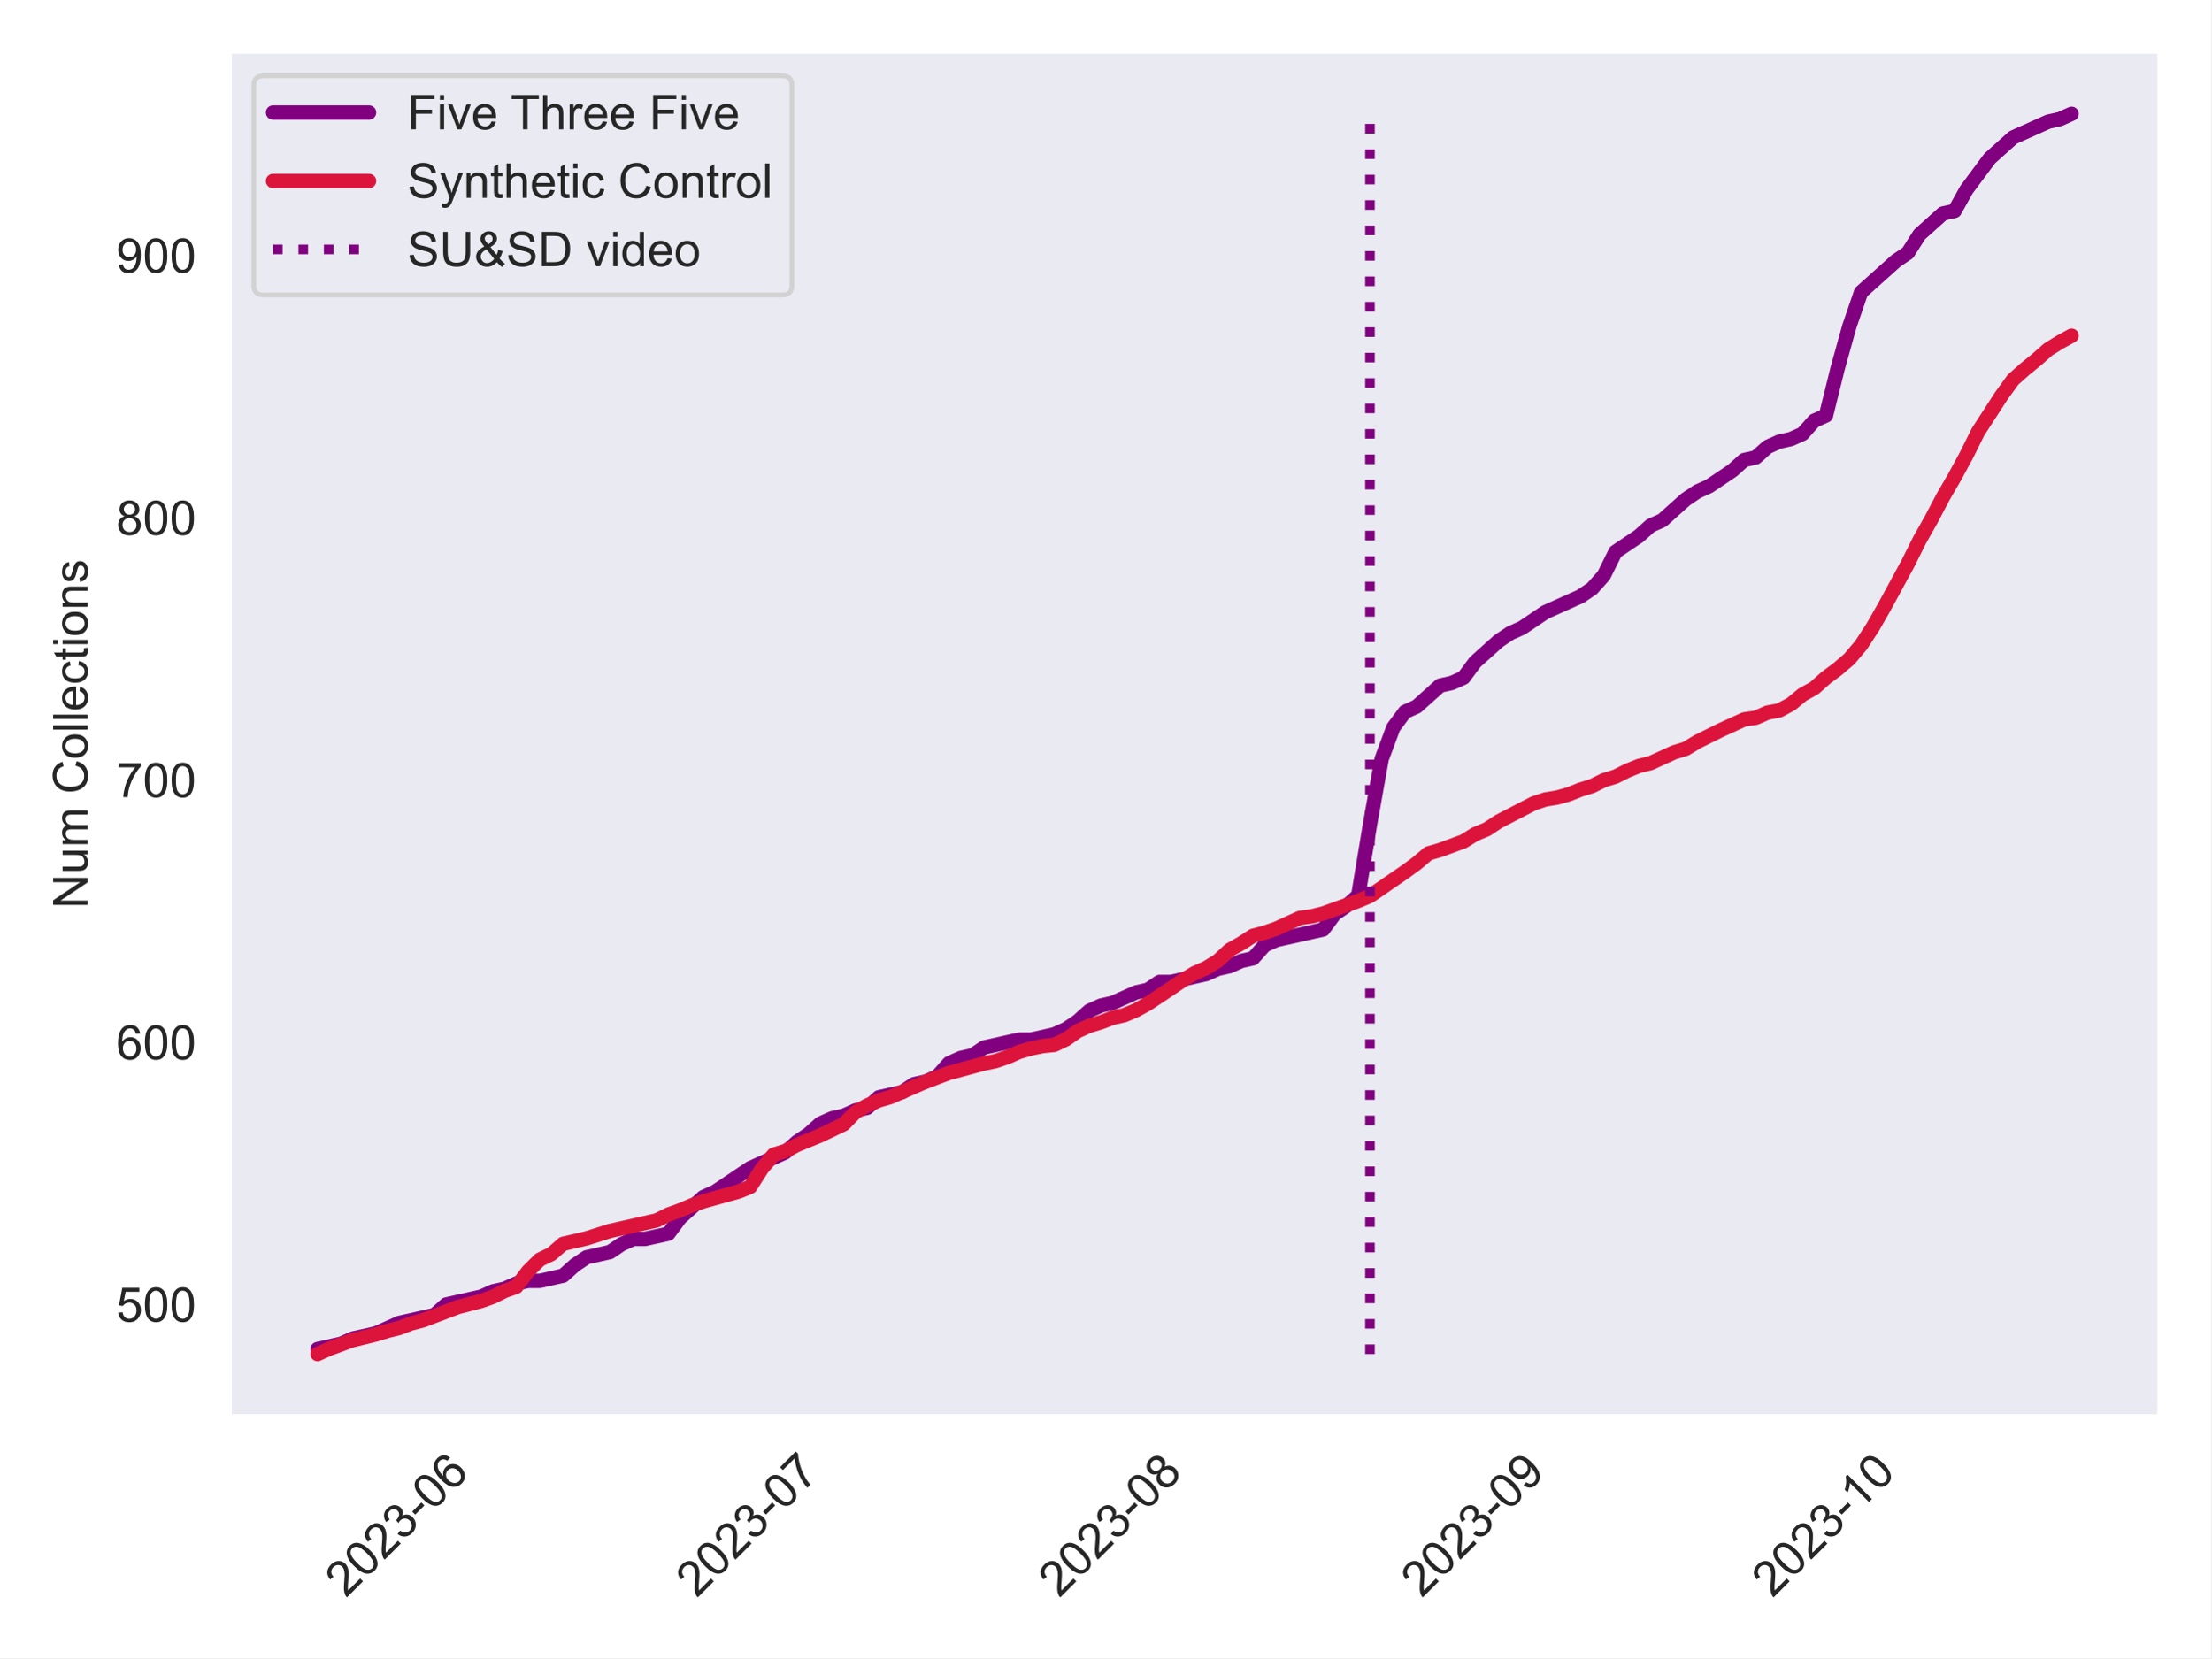
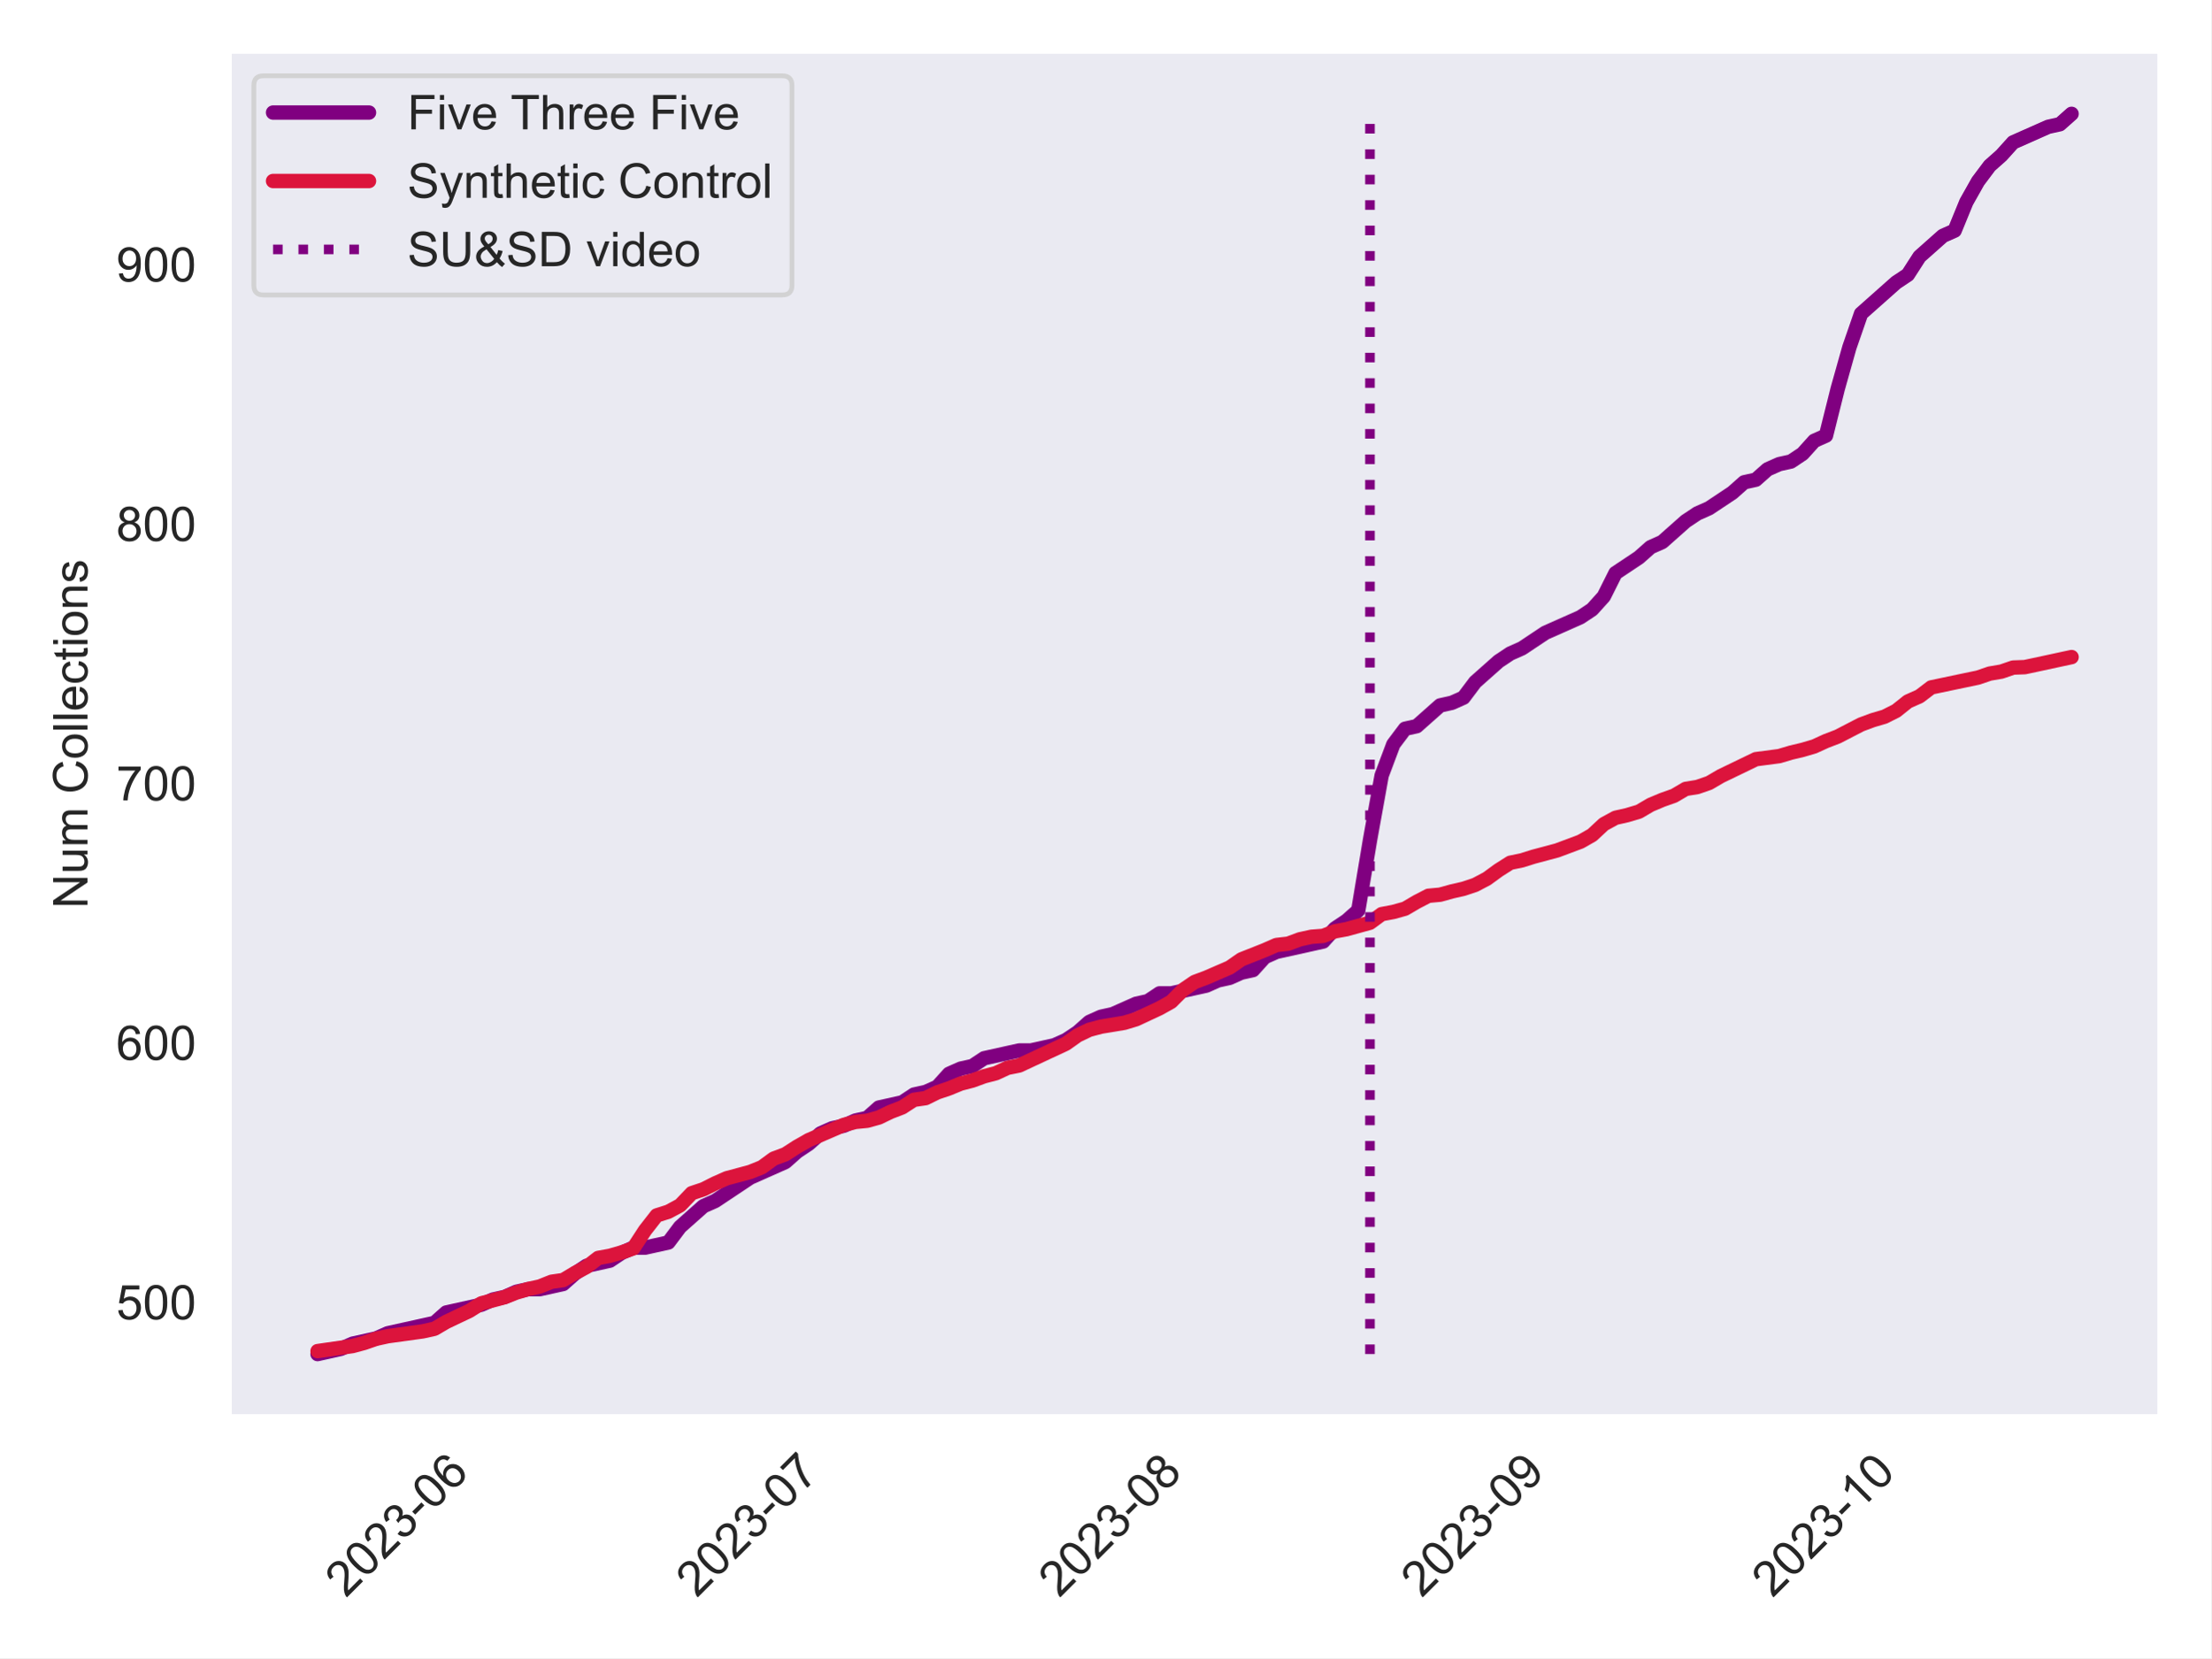
<svg xmlns="http://www.w3.org/2000/svg" xmlns:xlink="http://www.w3.org/1999/xlink" width="460.8pt" height="345.6pt" viewBox="0 0 460.8 345.6" version="1.1">
  <defs>
    <style type="text/css">*{stroke-linejoin: round; stroke-linecap: butt}</style>
  </defs>
  <g id="figure_1">
    <g id="patch_1">
      <path d="M 0 345.6  L 460.8 345.6  L 460.8 0  L 0 0  z " style="fill: #ffffff" />
    </g>
    <g id="axes_1">
      <g id="patch_2">
        <path d="M 47.9 295.153  L 450 295.153  L 450 10.8  L 47.9 10.8  z " style="fill: #eaeaf2" />
      </g>
      <g id="matplotlib.axis_1">
        <g id="xtick_1">
          <g id="text_1">
            <g style="fill: #262626" transform="translate(72.09029 333.1617) rotate(-45) scale(0.1 -0.1)">
              <defs>
                <path id="ArialMT-32" d="M 3222 541  L 3222 0  L 194 0  Q 188 203 259 391  Q 375 700 629 1000  Q 884 1300 1366 1694  Q 2113 2306 2375 2664  Q 2638 3022 2638 3341  Q 2638 3675 2398 3904  Q 2159 4134 1775 4134  Q 1369 4134 1125 3890  Q 881 3647 878 3216  L 300 3275  Q 359 3922 746 4261  Q 1134 4600 1788 4600  Q 2447 4600 2831 4234  Q 3216 3869 3216 3328  Q 3216 3053 3103 2787  Q 2991 2522 2730 2228  Q 2469 1934 1863 1422  Q 1356 997 1212 845  Q 1069 694 975 541  L 3222 541  z " transform="scale(0.015625)" />
                <path id="ArialMT-30" d="M 266 2259  Q 266 3072 433 3567  Q 600 4063 929 4331  Q 1259 4600 1759 4600  Q 2128 4600 2406 4451  Q 2684 4303 2865 4023  Q 3047 3744 3150 3342  Q 3253 2941 3253 2259  Q 3253 1453 3087 958  Q 2922 463 2592 192  Q 2263 -78 1759 -78  Q 1097 -78 719 397  Q 266 969 266 2259  z M 844 2259  Q 844 1131 1108 757  Q 1372 384 1759 384  Q 2147 384 2411 759  Q 2675 1134 2675 2259  Q 2675 3391 2411 3762  Q 2147 4134 1753 4134  Q 1366 4134 1134 3806  Q 844 3388 844 2259  z " transform="scale(0.015625)" />
                <path id="ArialMT-33" d="M 269 1209  L 831 1284  Q 928 806 1161 595  Q 1394 384 1728 384  Q 2125 384 2398 659  Q 2672 934 2672 1341  Q 2672 1728 2419 1979  Q 2166 2231 1775 2231  Q 1616 2231 1378 2169  L 1441 2663  Q 1497 2656 1531 2656  Q 1891 2656 2178 2843  Q 2466 3031 2466 3422  Q 2466 3731 2256 3934  Q 2047 4138 1716 4138  Q 1388 4138 1169 3931  Q 950 3725 888 3313  L 325 3413  Q 428 3978 793 4289  Q 1159 4600 1703 4600  Q 2078 4600 2393 4439  Q 2709 4278 2876 4000  Q 3044 3722 3044 3409  Q 3044 3113 2884 2869  Q 2725 2625 2413 2481  Q 2819 2388 3044 2092  Q 3269 1797 3269 1353  Q 3269 753 2831 336  Q 2394 -81 1725 -81  Q 1122 -81 723 278  Q 325 638 269 1209  z " transform="scale(0.015625)" />
                <path id="ArialMT-2d" d="M 203 1375  L 203 1941  L 1931 1941  L 1931 1375  L 203 1375  z " transform="scale(0.015625)" />
                <path id="ArialMT-36" d="M 3184 3459  L 2625 3416  Q 2550 3747 2413 3897  Q 2184 4138 1850 4138  Q 1581 4138 1378 3988  Q 1113 3794 959 3422  Q 806 3050 800 2363  Q 1003 2672 1297 2822  Q 1591 2972 1913 2972  Q 2475 2972 2870 2558  Q 3266 2144 3266 1488  Q 3266 1056 3080 686  Q 2894 316 2569 119  Q 2244 -78 1831 -78  Q 1128 -78 684 439  Q 241 956 241 2144  Q 241 3472 731 4075  Q 1159 4600 1884 4600  Q 2425 4600 2770 4297  Q 3116 3994 3184 3459  z M 888 1484  Q 888 1194 1011 928  Q 1134 663 1356 523  Q 1578 384 1822 384  Q 2178 384 2434 671  Q 2691 959 2691 1453  Q 2691 1928 2437 2201  Q 2184 2475 1800 2475  Q 1419 2475 1153 2201  Q 888 1928 888 1484  z " transform="scale(0.015625)" />
              </defs>
              <use xlink:href="#ArialMT-32" />
              <use xlink:href="#ArialMT-30" x="55.615" />
              <use xlink:href="#ArialMT-32" x="111.23" />
              <use xlink:href="#ArialMT-33" x="166.846" />
              <use xlink:href="#ArialMT-2d" x="222.461" />
              <use xlink:href="#ArialMT-30" x="255.762" />
              <use xlink:href="#ArialMT-36" x="311.377" />
            </g>
          </g>
        </g>
        <g id="xtick_2">
          <g id="text_2">
            <g style="fill: #262626" transform="translate(145.1994 333.1617) rotate(-45) scale(0.1 -0.1)">
              <defs>
                <path id="ArialMT-37" d="M 303 3981  L 303 4522  L 3269 4522  L 3269 4084  Q 2831 3619 2401 2847  Q 1972 2075 1738 1259  Q 1569 684 1522 0  L 944 0  Q 953 541 1156 1306  Q 1359 2072 1739 2783  Q 2119 3494 2547 3981  L 303 3981  z " transform="scale(0.015625)" />
              </defs>
              <use xlink:href="#ArialMT-32" />
              <use xlink:href="#ArialMT-30" x="55.615" />
              <use xlink:href="#ArialMT-32" x="111.23" />
              <use xlink:href="#ArialMT-33" x="166.846" />
              <use xlink:href="#ArialMT-2d" x="222.461" />
              <use xlink:href="#ArialMT-30" x="255.762" />
              <use xlink:href="#ArialMT-37" x="311.377" />
            </g>
          </g>
        </g>
        <g id="xtick_3">
          <g id="text_3">
            <g style="fill: #262626" transform="translate(220.7454 333.1617) rotate(-45) scale(0.1 -0.1)">
              <defs>
                <path id="ArialMT-38" d="M 1131 2484  Q 781 2613 612 2850  Q 444 3088 444 3419  Q 444 3919 803 4259  Q 1163 4600 1759 4600  Q 2359 4600 2725 4251  Q 3091 3903 3091 3403  Q 3091 3084 2923 2848  Q 2756 2613 2416 2484  Q 2838 2347 3058 2040  Q 3278 1734 3278 1309  Q 3278 722 2862 322  Q 2447 -78 1769 -78  Q 1091 -78 675 323  Q 259 725 259 1325  Q 259 1772 486 2073  Q 713 2375 1131 2484  z M 1019 3438  Q 1019 3113 1228 2906  Q 1438 2700 1772 2700  Q 2097 2700 2305 2904  Q 2513 3109 2513 3406  Q 2513 3716 2298 3927  Q 2084 4138 1766 4138  Q 1444 4138 1231 3931  Q 1019 3725 1019 3438  z M 838 1322  Q 838 1081 952 856  Q 1066 631 1291 507  Q 1516 384 1775 384  Q 2178 384 2440 643  Q 2703 903 2703 1303  Q 2703 1709 2433 1975  Q 2163 2241 1756 2241  Q 1359 2241 1098 1978  Q 838 1716 838 1322  z " transform="scale(0.015625)" />
              </defs>
              <use xlink:href="#ArialMT-32" />
              <use xlink:href="#ArialMT-30" x="55.615" />
              <use xlink:href="#ArialMT-32" x="111.23" />
              <use xlink:href="#ArialMT-33" x="166.846" />
              <use xlink:href="#ArialMT-2d" x="222.461" />
              <use xlink:href="#ArialMT-30" x="255.762" />
              <use xlink:href="#ArialMT-38" x="311.377" />
            </g>
          </g>
        </g>
        <g id="xtick_4">
          <g id="text_4">
            <g style="fill: #262626" transform="translate(296.2915 333.1617) rotate(-45) scale(0.1 -0.1)">
              <defs>
                <path id="ArialMT-39" d="M 350 1059  L 891 1109  Q 959 728 1153 556  Q 1347 384 1650 384  Q 1909 384 2104 503  Q 2300 622 2425 820  Q 2550 1019 2634 1356  Q 2719 1694 2719 2044  Q 2719 2081 2716 2156  Q 2547 1888 2255 1720  Q 1963 1553 1622 1553  Q 1053 1553 659 1965  Q 266 2378 266 3053  Q 266 3750 677 4175  Q 1088 4600 1706 4600  Q 2153 4600 2523 4359  Q 2894 4119 3086 3673  Q 3278 3228 3278 2384  Q 3278 1506 3087 986  Q 2897 466 2520 194  Q 2144 -78 1638 -78  Q 1100 -78 759 220  Q 419 519 350 1059  z M 2653 3081  Q 2653 3566 2395 3850  Q 2138 4134 1775 4134  Q 1400 4134 1122 3828  Q 844 3522 844 3034  Q 844 2597 1108 2323  Q 1372 2050 1759 2050  Q 2150 2050 2401 2323  Q 2653 2597 2653 3081  z " transform="scale(0.015625)" />
              </defs>
              <use xlink:href="#ArialMT-32" />
              <use xlink:href="#ArialMT-30" x="55.615" />
              <use xlink:href="#ArialMT-32" x="111.23" />
              <use xlink:href="#ArialMT-33" x="166.846" />
              <use xlink:href="#ArialMT-2d" x="222.461" />
              <use xlink:href="#ArialMT-30" x="255.762" />
              <use xlink:href="#ArialMT-39" x="311.377" />
            </g>
          </g>
        </g>
        <g id="xtick_5">
          <g id="text_5">
            <g style="fill: #262626" transform="translate(369.4006 333.1617) rotate(-45) scale(0.1 -0.1)">
              <defs>
                <path id="ArialMT-31" d="M 2384 0  L 1822 0  L 1822 3584  Q 1619 3391 1289 3197  Q 959 3003 697 2906  L 697 3450  Q 1169 3672 1522 3987  Q 1875 4303 2022 4600  L 2384 4600  L 2384 0  z " transform="scale(0.015625)" />
              </defs>
              <use xlink:href="#ArialMT-32" />
              <use xlink:href="#ArialMT-30" x="55.615" />
              <use xlink:href="#ArialMT-32" x="111.23" />
              <use xlink:href="#ArialMT-33" x="166.846" />
              <use xlink:href="#ArialMT-2d" x="222.461" />
              <use xlink:href="#ArialMT-31" x="255.762" />
              <use xlink:href="#ArialMT-30" x="311.377" />
            </g>
          </g>
        </g>
      </g>
      <g id="matplotlib.axis_2">
        <g id="ytick_1">
          <g id="text_6">
-             <g style="fill: #262626" transform="translate(24.21719 275.4796) scale(0.1 -0.1)">
+             <g style="fill: #262626" transform="translate(24.21719 274.9906) scale(0.1 -0.1)">
              <defs>
                <path id="ArialMT-35" d="M 266 1200  L 856 1250  Q 922 819 1161 601  Q 1400 384 1738 384  Q 2144 384 2425 690  Q 2706 997 2706 1503  Q 2706 1984 2436 2262  Q 2166 2541 1728 2541  Q 1456 2541 1237 2417  Q 1019 2294 894 2097  L 366 2166  L 809 4519  L 3088 4519  L 3088 3981  L 1259 3981  L 1013 2750  Q 1425 3038 1878 3038  Q 2478 3038 2890 2622  Q 3303 2206 3303 1553  Q 3303 931 2941 478  Q 2500 -78 1738 -78  Q 1113 -78 717 272  Q 322 622 266 1200  z " transform="scale(0.015625)" />
              </defs>
              <use xlink:href="#ArialMT-35" />
              <use xlink:href="#ArialMT-30" x="55.615" />
              <use xlink:href="#ArialMT-30" x="111.23" />
            </g>
          </g>
        </g>
        <g id="ytick_2">
          <g id="text_7">
-             <g style="fill: #262626" transform="translate(24.21719 220.8154) scale(0.1 -0.1)">
+             <g style="fill: #262626" transform="translate(24.21719 220.9106) scale(0.1 -0.1)">
              <use xlink:href="#ArialMT-36" />
              <use xlink:href="#ArialMT-30" x="55.615" />
              <use xlink:href="#ArialMT-30" x="111.23" />
            </g>
          </g>
        </g>
        <g id="ytick_3">
          <g id="text_8">
-             <g style="fill: #262626" transform="translate(24.21719 166.1511) scale(0.1 -0.1)">
+             <g style="fill: #262626" transform="translate(24.21719 166.8306) scale(0.1 -0.1)">
              <use xlink:href="#ArialMT-37" />
              <use xlink:href="#ArialMT-30" x="55.615" />
              <use xlink:href="#ArialMT-30" x="111.23" />
            </g>
          </g>
        </g>
        <g id="ytick_4">
          <g id="text_9">
-             <g style="fill: #262626" transform="translate(24.21719 111.4869) scale(0.1 -0.1)">
+             <g style="fill: #262626" transform="translate(24.21719 112.7505) scale(0.1 -0.1)">
              <use xlink:href="#ArialMT-38" />
              <use xlink:href="#ArialMT-30" x="55.615" />
              <use xlink:href="#ArialMT-30" x="111.23" />
            </g>
          </g>
        </g>
        <g id="ytick_5">
          <g id="text_10">
-             <g style="fill: #262626" transform="translate(24.21719 56.82271) scale(0.1 -0.1)">
+             <g style="fill: #262626" transform="translate(24.21719 58.67046) scale(0.1 -0.1)">
              <use xlink:href="#ArialMT-39" />
              <use xlink:href="#ArialMT-30" x="55.615" />
              <use xlink:href="#ArialMT-30" x="111.23" />
            </g>
          </g>
        </g>
        <g id="text_11">
          <g style="fill: #262626" transform="translate(18.22969 189.3764) rotate(-90) scale(0.1 -0.1)">
            <defs>
              <path id="ArialMT-4e" d="M 488 0  L 488 4581  L 1109 4581  L 3516 984  L 3516 4581  L 4097 4581  L 4097 0  L 3475 0  L 1069 3600  L 1069 0  L 488 0  z " transform="scale(0.015625)" />
              <path id="ArialMT-75" d="M 2597 0  L 2597 488  Q 2209 -75 1544 -75  Q 1250 -75 995 37  Q 741 150 617 320  Q 494 491 444 738  Q 409 903 409 1263  L 409 3319  L 972 3319  L 972 1478  Q 972 1038 1006 884  Q 1059 663 1231 536  Q 1403 409 1656 409  Q 1909 409 2131 539  Q 2353 669 2445 892  Q 2538 1116 2538 1541  L 2538 3319  L 3100 3319  L 3100 0  L 2597 0  z " transform="scale(0.015625)" />
              <path id="ArialMT-6d" d="M 422 0  L 422 3319  L 925 3319  L 925 2853  Q 1081 3097 1340 3245  Q 1600 3394 1931 3394  Q 2300 3394 2536 3241  Q 2772 3088 2869 2813  Q 3263 3394 3894 3394  Q 4388 3394 4653 3120  Q 4919 2847 4919 2278  L 4919 0  L 4359 0  L 4359 2091  Q 4359 2428 4304 2576  Q 4250 2725 4106 2815  Q 3963 2906 3769 2906  Q 3419 2906 3187 2673  Q 2956 2441 2956 1928  L 2956 0  L 2394 0  L 2394 2156  Q 2394 2531 2256 2718  Q 2119 2906 1806 2906  Q 1569 2906 1367 2781  Q 1166 2656 1075 2415  Q 984 2175 984 1722  L 984 0  L 422 0  z " transform="scale(0.015625)" />
              <path id="ArialMT-20" transform="scale(0.015625)" />
              <path id="ArialMT-43" d="M 3763 1606  L 4369 1453  Q 4178 706 3683 314  Q 3188 -78 2472 -78  Q 1731 -78 1267 223  Q 803 525 561 1097  Q 319 1669 319 2325  Q 319 3041 592 3573  Q 866 4106 1370 4382  Q 1875 4659 2481 4659  Q 3169 4659 3637 4309  Q 4106 3959 4291 3325  L 3694 3184  Q 3534 3684 3231 3912  Q 2928 4141 2469 4141  Q 1941 4141 1586 3887  Q 1231 3634 1087 3207  Q 944 2781 944 2328  Q 944 1744 1114 1308  Q 1284 872 1643 656  Q 2003 441 2422 441  Q 2931 441 3284 734  Q 3638 1028 3763 1606  z " transform="scale(0.015625)" />
              <path id="ArialMT-6f" d="M 213 1659  Q 213 2581 725 3025  Q 1153 3394 1769 3394  Q 2453 3394 2887 2945  Q 3322 2497 3322 1706  Q 3322 1066 3130 698  Q 2938 331 2570 128  Q 2203 -75 1769 -75  Q 1072 -75 642 372  Q 213 819 213 1659  z M 791 1659  Q 791 1022 1069 705  Q 1347 388 1769 388  Q 2188 388 2466 706  Q 2744 1025 2744 1678  Q 2744 2294 2464 2611  Q 2184 2928 1769 2928  Q 1347 2928 1069 2612  Q 791 2297 791 1659  z " transform="scale(0.015625)" />
              <path id="ArialMT-6c" d="M 409 0  L 409 4581  L 972 4581  L 972 0  L 409 0  z " transform="scale(0.015625)" />
              <path id="ArialMT-65" d="M 2694 1069  L 3275 997  Q 3138 488 2766 206  Q 2394 -75 1816 -75  Q 1088 -75 661 373  Q 234 822 234 1631  Q 234 2469 665 2931  Q 1097 3394 1784 3394  Q 2450 3394 2872 2941  Q 3294 2488 3294 1666  Q 3294 1616 3291 1516  L 816 1516  Q 847 969 1125 678  Q 1403 388 1819 388  Q 2128 388 2347 550  Q 2566 713 2694 1069  z M 847 1978  L 2700 1978  Q 2663 2397 2488 2606  Q 2219 2931 1791 2931  Q 1403 2931 1139 2672  Q 875 2413 847 1978  z " transform="scale(0.015625)" />
              <path id="ArialMT-63" d="M 2588 1216  L 3141 1144  Q 3050 572 2676 248  Q 2303 -75 1759 -75  Q 1078 -75 664 370  Q 250 816 250 1647  Q 250 2184 428 2587  Q 606 2991 970 3192  Q 1334 3394 1763 3394  Q 2303 3394 2647 3120  Q 2991 2847 3088 2344  L 2541 2259  Q 2463 2594 2264 2762  Q 2066 2931 1784 2931  Q 1359 2931 1093 2626  Q 828 2322 828 1663  Q 828 994 1084 691  Q 1341 388 1753 388  Q 2084 388 2306 591  Q 2528 794 2588 1216  z " transform="scale(0.015625)" />
              <path id="ArialMT-74" d="M 1650 503  L 1731 6  Q 1494 -44 1306 -44  Q 1000 -44 831 53  Q 663 150 594 308  Q 525 466 525 972  L 525 2881  L 113 2881  L 113 3319  L 525 3319  L 525 4141  L 1084 4478  L 1084 3319  L 1650 3319  L 1650 2881  L 1084 2881  L 1084 941  Q 1084 700 1114 631  Q 1144 563 1211 522  Q 1278 481 1403 481  Q 1497 481 1650 503  z " transform="scale(0.015625)" />
              <path id="ArialMT-69" d="M 425 3934  L 425 4581  L 988 4581  L 988 3934  L 425 3934  z M 425 0  L 425 3319  L 988 3319  L 988 0  L 425 0  z " transform="scale(0.015625)" />
              <path id="ArialMT-6e" d="M 422 0  L 422 3319  L 928 3319  L 928 2847  Q 1294 3394 1984 3394  Q 2284 3394 2536 3286  Q 2788 3178 2913 3003  Q 3038 2828 3088 2588  Q 3119 2431 3119 2041  L 3119 0  L 2556 0  L 2556 2019  Q 2556 2363 2490 2533  Q 2425 2703 2258 2804  Q 2091 2906 1866 2906  Q 1506 2906 1245 2678  Q 984 2450 984 1813  L 984 0  L 422 0  z " transform="scale(0.015625)" />
              <path id="ArialMT-73" d="M 197 991  L 753 1078  Q 800 744 1014 566  Q 1228 388 1613 388  Q 2000 388 2187 545  Q 2375 703 2375 916  Q 2375 1106 2209 1216  Q 2094 1291 1634 1406  Q 1016 1563 777 1677  Q 538 1791 414 1992  Q 291 2194 291 2438  Q 291 2659 392 2848  Q 494 3038 669 3163  Q 800 3259 1026 3326  Q 1253 3394 1513 3394  Q 1903 3394 2198 3281  Q 2494 3169 2634 2976  Q 2775 2784 2828 2463  L 2278 2388  Q 2241 2644 2061 2787  Q 1881 2931 1553 2931  Q 1166 2931 1000 2803  Q 834 2675 834 2503  Q 834 2394 903 2306  Q 972 2216 1119 2156  Q 1203 2125 1616 2013  Q 2213 1853 2448 1751  Q 2684 1650 2818 1456  Q 2953 1263 2953 975  Q 2953 694 2789 445  Q 2625 197 2315 61  Q 2006 -75 1616 -75  Q 969 -75 630 194  Q 291 463 197 991  z " transform="scale(0.015625)" />
            </defs>
            <use xlink:href="#ArialMT-4e" />
            <use xlink:href="#ArialMT-75" x="72.217" />
            <use xlink:href="#ArialMT-6d" x="127.832" />
            <use xlink:href="#ArialMT-20" x="211.133" />
            <use xlink:href="#ArialMT-43" x="238.916" />
            <use xlink:href="#ArialMT-6f" x="311.133" />
            <use xlink:href="#ArialMT-6c" x="366.748" />
            <use xlink:href="#ArialMT-6c" x="388.965" />
            <use xlink:href="#ArialMT-65" x="411.182" />
            <use xlink:href="#ArialMT-63" x="466.797" />
            <use xlink:href="#ArialMT-74" x="516.797" />
            <use xlink:href="#ArialMT-69" x="544.58" />
            <use xlink:href="#ArialMT-6f" x="566.797" />
            <use xlink:href="#ArialMT-6e" x="622.412" />
            <use xlink:href="#ArialMT-73" x="678.027" />
          </g>
        </g>
      </g>
      <g id="PolyCollection_1" />
      <g id="PolyCollection_2" />
      <g id="line2d_1">
-         <path d="M 66.177 281.194  L 71.051 280.1  L 73.488 279.007  L 78.362 277.914  L 83.236 275.727  L 90.547 274.087  L 92.984 271.901  L 100.295 270.261  L 102.732 269.167  L 105.169 268.621  L 107.606 267.528  L 110.043 266.981  L 112.48 266.981  L 117.354 265.888  L 119.791 263.701  L 122.228 262.061  L 127.102 260.968  L 129.538 259.328  L 131.975 258.235  L 134.412 258.235  L 139.286 257.141  L 141.723 253.861  L 146.597 249.488  L 149.034 248.395  L 156.345 243.475  L 163.656 240.195  L 166.093 238.009  L 168.53 236.369  L 170.967 234.182  L 173.404 233.089  L 175.841 232.542  L 178.278 231.449  L 180.715 230.903  L 183.152 228.716  L 188.026 227.623  L 190.463 225.983  L 192.9 225.436  L 195.337 224.343  L 197.774 221.61  L 200.211 220.516  L 202.648 219.97  L 205.085 218.33  L 212.395 216.69  L 214.832 216.69  L 219.706 215.597  L 222.143 214.503  L 224.58 212.863  L 227.017 210.677  L 229.454 209.583  L 231.891 209.037  L 236.765 206.85  L 239.202 206.304  L 241.639 204.664  L 244.076 204.664  L 251.387 203.024  L 253.824 201.93  L 256.261 201.384  L 258.698 200.291  L 261.135 199.744  L 263.572 197.011  L 266.009 195.917  L 275.757 193.731  L 278.194 190.451  L 280.631 188.811  L 283.068 186.624  L 285.505 171.865  L 287.942 158.199  L 290.378 151.639  L 292.815 148.36  L 295.252 147.266  L 300.126 142.893  L 302.563 142.346  L 305 141.253  L 307.437 137.973  L 312.311 133.6  L 314.748 131.96  L 317.185 130.867  L 322.059 127.587  L 329.37 124.307  L 331.807 122.667  L 334.244 119.934  L 336.681 115.014  L 341.555 111.735  L 343.992 109.548  L 346.429 108.455  L 351.303 104.082  L 353.74 102.442  L 356.177 101.348  L 361.051 98.068  L 363.488 95.882  L 365.925 95.335  L 368.362 93.149  L 370.798 92.055  L 373.235 91.509  L 375.672 90.415  L 378.109 87.682  L 380.546 86.589  L 382.983 76.749  L 385.42 68.003  L 387.857 60.897  L 395.168 54.337  L 397.605 52.697  L 400.042 48.871  L 404.916 44.498  L 407.353 43.951  L 409.79 39.578  L 414.664 33.018  L 419.538 28.645  L 426.849 25.365  L 429.286 24.818  L 431.723 23.725  L 431.723 23.725  " clip-path="url(#p333beb650e)" style="fill: none; stroke: #800080; stroke-width: 3; stroke-linecap: round" />
+         <path d="M 66.177 282.228  L 71.051 281.146  L 73.488 280.065  L 78.362 278.983  L 80.799 277.901  L 90.547 275.738  L 92.984 273.575  L 100.295 271.953  L 102.732 270.871  L 105.169 270.33  L 107.606 269.249  L 110.043 268.708  L 112.48 268.708  L 117.354 267.626  L 119.791 265.463  L 122.228 263.841  L 127.102 262.759  L 129.538 261.137  L 131.975 260.055  L 134.412 260.055  L 139.286 258.973  L 141.723 255.729  L 146.597 251.402  L 149.034 250.321  L 156.345 245.453  L 163.656 242.209  L 166.093 240.045  L 168.53 238.423  L 170.967 236.26  L 173.404 235.178  L 175.841 234.637  L 178.278 233.556  L 180.715 233.015  L 183.152 230.852  L 188.026 229.77  L 190.463 228.148  L 192.9 227.607  L 195.337 226.525  L 197.774 223.821  L 200.211 222.74  L 202.648 222.199  L 205.085 220.576  L 212.395 218.954  L 214.832 218.954  L 219.706 217.872  L 222.143 216.791  L 224.58 215.168  L 227.017 213.005  L 229.454 211.924  L 231.891 211.383  L 236.765 209.22  L 239.202 208.679  L 241.639 207.056  L 244.076 207.056  L 251.387 205.434  L 253.824 204.352  L 256.261 203.812  L 258.698 202.73  L 261.135 202.189  L 263.572 199.485  L 266.009 198.404  L 275.757 196.24  L 278.194 193.536  L 280.631 191.914  L 283.068 189.751  L 285.505 175.149  L 287.942 161.629  L 290.378 155.14  L 292.815 151.895  L 295.252 151.354  L 300.126 147.028  L 302.563 146.487  L 305 145.405  L 307.437 142.16  L 312.311 137.834  L 314.748 136.212  L 317.185 135.13  L 322.059 131.885  L 329.37 128.64  L 331.807 127.018  L 334.244 124.314  L 336.681 119.447  L 341.555 116.202  L 343.992 114.039  L 346.429 112.957  L 351.303 108.631  L 353.74 107.008  L 356.177 105.927  L 361.051 102.682  L 363.488 100.519  L 365.925 99.978  L 368.362 97.815  L 370.798 96.733  L 373.235 96.192  L 375.672 94.57  L 378.109 91.866  L 380.546 90.784  L 382.983 81.05  L 385.42 72.397  L 387.857 65.367  L 395.168 58.877  L 397.605 57.255  L 400.042 53.469  L 404.916 49.143  L 407.353 48.061  L 409.79 42.112  L 412.227 37.786  L 414.664 34.541  L 417.101 32.378  L 419.538 29.674  L 426.849 26.429  L 429.286 25.888  L 431.723 23.725  L 431.723 23.725  " clip-path="url(#paf9ead4a73)" style="fill: none; stroke: #800080; stroke-width: 3; stroke-linecap: round" />
      </g>
      <g id="line2d_2">
-         <path d="M 66.177 282.228  L 68.614 281.128  L 73.488 279.329  L 78.362 278.138  L 80.799 277.39  L 83.236 276.781  L 85.673 275.843  L 88.11 275.215  L 95.421 272.431  L 100.295 271.161  L 102.732 270.292  L 105.169 269.067  L 107.606 268.203  L 110.043 264.978  L 112.48 262.555  L 114.917 261.377  L 117.354 259.251  L 122.228 258.122  L 127.102 256.574  L 136.849 254.369  L 139.286 253.16  L 141.723 252.274  L 144.16 251.241  L 146.597 250.4  L 153.908 248.366  L 156.345 247.381  L 158.782 243.567  L 161.219 240.673  L 163.656 239.919  L 166.093 238.643  L 170.967 236.646  L 175.841 234.314  L 178.278 231.81  L 180.715 230.416  L 183.152 229.367  L 185.589 228.651  L 192.9 225.462  L 197.774 223.631  L 205.085 221.671  L 207.522 221.157  L 209.958 220.326  L 212.395 219.247  L 214.832 218.542  L 217.269 218.037  L 219.706 217.789  L 222.143 216.631  L 224.58 214.911  L 227.017 213.805  L 229.454 213.068  L 231.891 212.137  L 234.328 211.585  L 236.765 210.555  L 239.202 209.212  L 244.076 205.963  L 246.513 204.31  L 248.95 202.83  L 251.387 201.756  L 253.824 200.263  L 256.261 197.998  L 258.698 196.622  L 261.135 195.042  L 263.572 194.394  L 266.009 193.552  L 270.883 191.327  L 273.32 190.999  L 275.757 190.395  L 283.068 187.773  L 285.505 186.747  L 292.815 181.718  L 295.252 179.942  L 297.689 177.875  L 300.126 177.17  L 305 175.368  L 307.437 173.855  L 309.874 172.841  L 312.311 171.23  L 319.622 167.448  L 322.059 166.636  L 324.496 166.239  L 326.933 165.564  L 329.37 164.586  L 331.807 163.838  L 334.244 162.621  L 336.681 161.869  L 339.118 160.644  L 341.555 159.649  L 343.992 159.049  L 348.866 156.817  L 351.303 156.074  L 353.74 154.596  L 358.614 152.179  L 363.488 149.95  L 365.925 149.6  L 368.362 148.522  L 370.798 148.077  L 373.235 146.775  L 375.672 144.766  L 378.109 143.42  L 380.546 141.246  L 382.983 139.436  L 385.42 137.343  L 387.857 134.458  L 390.294 130.719  L 392.731 126.456  L 397.605 117.476  L 400.042 112.587  L 402.479 108.268  L 404.916 103.621  L 407.353 99.413  L 409.79 94.922  L 412.227 90.011  L 417.101 82.481  L 419.538 79.115  L 421.975 76.955  L 424.412 74.97  L 426.849 72.827  L 429.286 71.311  L 431.723 69.973  L 431.723 69.973  " clip-path="url(#p333beb650e)" style="fill: none; stroke: #dc143c; stroke-width: 3; stroke-linecap: round" />
+         <path d="M 66.177 281.614  L 73.488 280.557  L 75.925 279.899  L 78.362 279.051  L 80.799 278.511  L 88.11 277.5  L 90.547 276.959  L 92.984 275.53  L 97.858 273.208  L 100.295 271.662  L 105.169 270.376  L 107.606 269.411  L 110.043 268.687  L 112.48 268.151  L 114.917 267.166  L 117.354 266.814  L 119.791 265.354  L 122.228 264.082  L 124.665 262.197  L 127.102 261.753  L 129.538 261.049  L 131.975 260.201  L 134.412 256.46  L 136.849 253.335  L 139.286 252.559  L 141.723 251.243  L 144.16 248.7  L 146.597 247.884  L 149.034 246.66  L 151.471 245.583  L 156.345 244.273  L 158.782 243.288  L 161.219 241.502  L 163.656 240.595  L 166.093 239.023  L 168.53 237.637  L 175.841 234.471  L 178.278 233.839  L 180.715 233.604  L 183.152 232.926  L 185.589 231.753  L 188.026 230.814  L 190.463 229.237  L 192.9 228.885  L 195.337 227.685  L 197.774 226.865  L 200.211 225.86  L 202.648 225.228  L 205.085 224.335  L 207.522 223.702  L 209.958 222.575  L 212.395 222.085  L 222.143 217.533  L 224.58 215.803  L 227.017 214.635  L 229.454 213.989  L 234.328 213.178  L 236.765 212.44  L 241.639 210.162  L 244.076 208.802  L 246.513 206.351  L 248.95 204.685  L 251.387 203.777  L 256.261 201.662  L 258.698 199.972  L 263.572 198.04  L 266.009 196.969  L 268.446 196.694  L 270.883 195.787  L 273.32 195.251  L 275.757 195.068  L 278.194 194.115  L 280.631 193.671  L 285.505 192.325  L 287.942 190.535  L 290.378 190.077  L 292.815 189.399  L 295.252 187.97  L 297.689 186.71  L 300.126 186.481  L 302.563 185.803  L 305 185.248  L 307.437 184.433  L 309.874 183.147  L 312.311 181.371  L 314.748 179.824  L 317.185 179.32  L 319.622 178.556  L 324.496 177.256  L 329.37 175.434  L 331.807 174.051  L 334.244 171.781  L 336.681 170.449  L 339.118 169.899  L 341.555 169.175  L 343.992 167.747  L 346.429 166.721  L 348.866 165.86  L 351.303 164.431  L 353.74 164.033  L 356.177 163.191  L 358.614 161.768  L 365.925 158.238  L 370.798 157.596  L 373.235 156.872  L 375.672 156.291  L 378.109 155.572  L 380.546 154.455  L 382.983 153.522  L 387.857 151.002  L 390.294 150.1  L 392.731 149.382  L 395.168 148.159  L 397.605 146.212  L 400.042 145.127  L 402.479 143.272  L 412.227 141.225  L 414.664 140.395  L 417.101 139.977  L 419.538 139.142  L 421.975 139.05  L 431.723 136.954  L 431.723 136.954  " clip-path="url(#paf9ead4a73)" style="fill: none; stroke: #dc143c; stroke-width: 3; stroke-linecap: round" />
      </g>
      <g id="LineCollection_1">
-         <path d="M 285.505 282.228  L 285.505 23.725  " clip-path="url(#p333beb650e)" style="fill: none; stroke-dasharray: 2,3.3; stroke-dashoffset: 0; stroke: #800080; stroke-width: 2" />
+         <path d="M 285.505 282.228  L 285.505 23.725  " clip-path="url(#paf9ead4a73)" style="fill: none; stroke-dasharray: 2,3.3; stroke-dashoffset: 0; stroke: #800080; stroke-width: 2" />
      </g>
      <g id="patch_3">
        <path d="M 47.9 295.153  L 47.9 10.8  " style="fill: none; stroke: #ffffff; stroke-width: 0.8; stroke-linejoin: miter; stroke-linecap: square" />
      </g>
      <g id="patch_4">
        <path d="M 450 295.153  L 450 10.8  " style="fill: none; stroke: #ffffff; stroke-width: 0.8; stroke-linejoin: miter; stroke-linecap: square" />
      </g>
      <g id="patch_5">
        <path d="M 47.9 295.153  L 450 295.153  " style="fill: none; stroke: #ffffff; stroke-width: 0.8; stroke-linejoin: miter; stroke-linecap: square" />
      </g>
      <g id="patch_6">
        <path d="M 47.9 10.8  L 450 10.8  " style="fill: none; stroke: #ffffff; stroke-width: 0.8; stroke-linejoin: miter; stroke-linecap: square" />
      </g>
      <g id="legend_1">
        <g id="patch_7">
          <path d="M 54.9 61.475  L 163.044 61.475  Q 165.044 61.475 165.044 59.475  L 165.044 17.8  Q 165.044 15.8 163.044 15.8  L 54.9 15.8  Q 52.9 15.8 52.9 17.8  L 52.9 59.475  Q 52.9 61.475 54.9 61.475  z " style="fill: #eaeaf2; opacity: 0.8; stroke: #cccccc; stroke-linejoin: miter" />
        </g>
        <g id="line2d_3">
          <path d="M 56.9 23.458  L 66.9 23.458  L 76.9 23.458  " style="fill: none; stroke: #800080; stroke-width: 3; stroke-linecap: round" />
        </g>
        <g id="text_12">
          <g style="fill: #262626" transform="translate(84.9 26.95781) scale(0.1 -0.1)">
            <defs>
              <path id="ArialMT-46" d="M 525 0  L 525 4581  L 3616 4581  L 3616 4041  L 1131 4041  L 1131 2622  L 3281 2622  L 3281 2081  L 1131 2081  L 1131 0  L 525 0  z " transform="scale(0.015625)" />
              <path id="ArialMT-76" d="M 1344 0  L 81 3319  L 675 3319  L 1388 1331  Q 1503 1009 1600 663  Q 1675 925 1809 1294  L 2547 3319  L 3125 3319  L 1869 0  L 1344 0  z " transform="scale(0.015625)" />
              <path id="ArialMT-54" d="M 1659 0  L 1659 4041  L 150 4041  L 150 4581  L 3781 4581  L 3781 4041  L 2266 4041  L 2266 0  L 1659 0  z " transform="scale(0.015625)" />
              <path id="ArialMT-68" d="M 422 0  L 422 4581  L 984 4581  L 984 2938  Q 1378 3394 1978 3394  Q 2347 3394 2619 3248  Q 2891 3103 3008 2847  Q 3125 2591 3125 2103  L 3125 0  L 2563 0  L 2563 2103  Q 2563 2525 2380 2717  Q 2197 2909 1863 2909  Q 1613 2909 1392 2779  Q 1172 2650 1078 2428  Q 984 2206 984 1816  L 984 0  L 422 0  z " transform="scale(0.015625)" />
              <path id="ArialMT-72" d="M 416 0  L 416 3319  L 922 3319  L 922 2816  Q 1116 3169 1280 3281  Q 1444 3394 1641 3394  Q 1925 3394 2219 3213  L 2025 2691  Q 1819 2813 1613 2813  Q 1428 2813 1281 2702  Q 1134 2591 1072 2394  Q 978 2094 978 1738  L 978 0  L 416 0  z " transform="scale(0.015625)" />
            </defs>
            <use xlink:href="#ArialMT-46" />
            <use xlink:href="#ArialMT-69" x="61.084" />
            <use xlink:href="#ArialMT-76" x="83.301" />
            <use xlink:href="#ArialMT-65" x="133.301" />
            <use xlink:href="#ArialMT-20" x="188.916" />
            <use xlink:href="#ArialMT-54" x="214.949" />
            <use xlink:href="#ArialMT-68" x="276.033" />
            <use xlink:href="#ArialMT-72" x="331.648" />
            <use xlink:href="#ArialMT-65" x="364.949" />
            <use xlink:href="#ArialMT-65" x="420.564" />
            <use xlink:href="#ArialMT-20" x="476.18" />
            <use xlink:href="#ArialMT-46" x="503.963" />
            <use xlink:href="#ArialMT-69" x="565.047" />
            <use xlink:href="#ArialMT-76" x="587.264" />
            <use xlink:href="#ArialMT-65" x="637.264" />
          </g>
        </g>
        <g id="line2d_4">
          <path d="M 56.9 37.725  L 66.9 37.725  L 76.9 37.725  " style="fill: none; stroke: #dc143c; stroke-width: 3; stroke-linecap: round" />
        </g>
        <g id="text_13">
          <g style="fill: #262626" transform="translate(84.9 41.225) scale(0.1 -0.1)">
            <defs>
              <path id="ArialMT-53" d="M 288 1472  L 859 1522  Q 900 1178 1048 958  Q 1197 738 1509 602  Q 1822 466 2213 466  Q 2559 466 2825 569  Q 3091 672 3220 851  Q 3350 1031 3350 1244  Q 3350 1459 3225 1620  Q 3100 1781 2813 1891  Q 2628 1963 1997 2114  Q 1366 2266 1113 2400  Q 784 2572 623 2826  Q 463 3081 463 3397  Q 463 3744 659 4045  Q 856 4347 1234 4503  Q 1613 4659 2075 4659  Q 2584 4659 2973 4495  Q 3363 4331 3572 4012  Q 3781 3694 3797 3291  L 3216 3247  Q 3169 3681 2898 3903  Q 2628 4125 2100 4125  Q 1550 4125 1298 3923  Q 1047 3722 1047 3438  Q 1047 3191 1225 3031  Q 1400 2872 2139 2705  Q 2878 2538 3153 2413  Q 3553 2228 3743 1945  Q 3934 1663 3934 1294  Q 3934 928 3725 604  Q 3516 281 3123 101  Q 2731 -78 2241 -78  Q 1619 -78 1198 103  Q 778 284 539 648  Q 300 1013 288 1472  z " transform="scale(0.015625)" />
              <path id="ArialMT-79" d="M 397 -1278  L 334 -750  Q 519 -800 656 -800  Q 844 -800 956 -737  Q 1069 -675 1141 -563  Q 1194 -478 1313 -144  Q 1328 -97 1363 -6  L 103 3319  L 709 3319  L 1400 1397  Q 1534 1031 1641 628  Q 1738 1016 1872 1384  L 2581 3319  L 3144 3319  L 1881 -56  Q 1678 -603 1566 -809  Q 1416 -1088 1222 -1217  Q 1028 -1347 759 -1347  Q 597 -1347 397 -1278  z " transform="scale(0.015625)" />
            </defs>
            <use xlink:href="#ArialMT-53" />
            <use xlink:href="#ArialMT-79" x="66.699" />
            <use xlink:href="#ArialMT-6e" x="116.699" />
            <use xlink:href="#ArialMT-74" x="172.314" />
            <use xlink:href="#ArialMT-68" x="200.098" />
            <use xlink:href="#ArialMT-65" x="255.713" />
            <use xlink:href="#ArialMT-74" x="311.328" />
            <use xlink:href="#ArialMT-69" x="339.111" />
            <use xlink:href="#ArialMT-63" x="361.328" />
            <use xlink:href="#ArialMT-20" x="411.328" />
            <use xlink:href="#ArialMT-43" x="439.111" />
            <use xlink:href="#ArialMT-6f" x="511.328" />
            <use xlink:href="#ArialMT-6e" x="566.943" />
            <use xlink:href="#ArialMT-74" x="622.559" />
            <use xlink:href="#ArialMT-72" x="650.342" />
            <use xlink:href="#ArialMT-6f" x="683.643" />
            <use xlink:href="#ArialMT-6c" x="739.258" />
          </g>
        </g>
        <g id="line2d_5">
          <path d="M 56.9 51.987  L 76.9 51.987  " style="fill: none; stroke-dasharray: 2,3.3; stroke-dashoffset: 0; stroke: #800080; stroke-width: 2" />
        </g>
        <g id="text_14">
          <g style="fill: #262626" transform="translate(84.9 55.4875) scale(0.1 -0.1)">
            <defs>
              <path id="ArialMT-55" d="M 3500 4581  L 4106 4581  L 4106 1934  Q 4106 1244 3950 837  Q 3794 431 3386 176  Q 2978 -78 2316 -78  Q 1672 -78 1262 144  Q 853 366 678 786  Q 503 1206 503 1934  L 503 4581  L 1109 4581  L 1109 1938  Q 1109 1341 1220 1058  Q 1331 775 1601 622  Q 1872 469 2263 469  Q 2931 469 3215 772  Q 3500 1075 3500 1938  L 3500 4581  z " transform="scale(0.015625)" />
              <path id="ArialMT-26" d="M 3041 541  Q 2763 231 2434 76  Q 2106 -78 1725 -78  Q 1022 -78 609 397  Q 275 784 275 1263  Q 275 1688 548 2030  Q 822 2372 1366 2631  Q 1056 2988 953 3209  Q 850 3431 850 3638  Q 850 4050 1173 4354  Q 1497 4659 1988 4659  Q 2456 4659 2754 4371  Q 3053 4084 3053 3681  Q 3053 3028 2188 2566  L 3009 1519  Q 3150 1794 3228 2156  L 3813 2031  Q 3663 1431 3406 1044  Q 3722 625 4122 341  L 3744 -106  Q 3403 113 3041 541  z M 1897 2928  Q 2263 3144 2370 3306  Q 2478 3469 2478 3666  Q 2478 3900 2329 4048  Q 2181 4197 1959 4197  Q 1731 4197 1579 4050  Q 1428 3903 1428 3691  Q 1428 3584 1483 3467  Q 1538 3350 1647 3219  L 1897 2928  z M 2688 984  L 1656 2263  Q 1200 1991 1040 1758  Q 881 1525 881 1297  Q 881 1019 1103 719  Q 1325 419 1731 419  Q 1984 419 2254 576  Q 2525 734 2688 984  z " transform="scale(0.015625)" />
              <path id="ArialMT-44" d="M 494 0  L 494 4581  L 2072 4581  Q 2606 4581 2888 4516  Q 3281 4425 3559 4188  Q 3922 3881 4101 3404  Q 4281 2928 4281 2316  Q 4281 1794 4159 1391  Q 4038 988 3847 723  Q 3656 459 3429 307  Q 3203 156 2883 78  Q 2563 0 2147 0  L 494 0  z M 1100 541  L 2078 541  Q 2531 541 2789 625  Q 3047 709 3200 863  Q 3416 1078 3536 1442  Q 3656 1806 3656 2325  Q 3656 3044 3420 3430  Q 3184 3816 2847 3947  Q 2603 4041 2063 4041  L 1100 4041  L 1100 541  z " transform="scale(0.015625)" />
              <path id="ArialMT-64" d="M 2575 0  L 2575 419  Q 2259 -75 1647 -75  Q 1250 -75 917 144  Q 584 363 401 755  Q 219 1147 219 1656  Q 219 2153 384 2558  Q 550 2963 881 3178  Q 1213 3394 1622 3394  Q 1922 3394 2156 3267  Q 2391 3141 2538 2938  L 2538 4581  L 3097 4581  L 3097 0  L 2575 0  z M 797 1656  Q 797 1019 1065 703  Q 1334 388 1700 388  Q 2069 388 2326 689  Q 2584 991 2584 1609  Q 2584 2291 2321 2609  Q 2059 2928 1675 2928  Q 1300 2928 1048 2622  Q 797 2316 797 1656  z " transform="scale(0.015625)" />
            </defs>
            <use xlink:href="#ArialMT-53" />
            <use xlink:href="#ArialMT-55" x="66.699" />
            <use xlink:href="#ArialMT-26" x="138.916" />
            <use xlink:href="#ArialMT-53" x="205.615" />
            <use xlink:href="#ArialMT-44" x="272.314" />
            <use xlink:href="#ArialMT-20" x="344.531" />
            <use xlink:href="#ArialMT-76" x="372.314" />
            <use xlink:href="#ArialMT-69" x="422.314" />
            <use xlink:href="#ArialMT-64" x="444.531" />
            <use xlink:href="#ArialMT-65" x="500.146" />
            <use xlink:href="#ArialMT-6f" x="555.762" />
          </g>
        </g>
      </g>
    </g>
  </g>
  <defs>
-     <clipPath id="p333beb650e">
+     <clipPath id="paf9ead4a73">
      <rect x="47.9" y="10.8" width="402.1" height="284.353" />
    </clipPath>
  </defs>
</svg>
